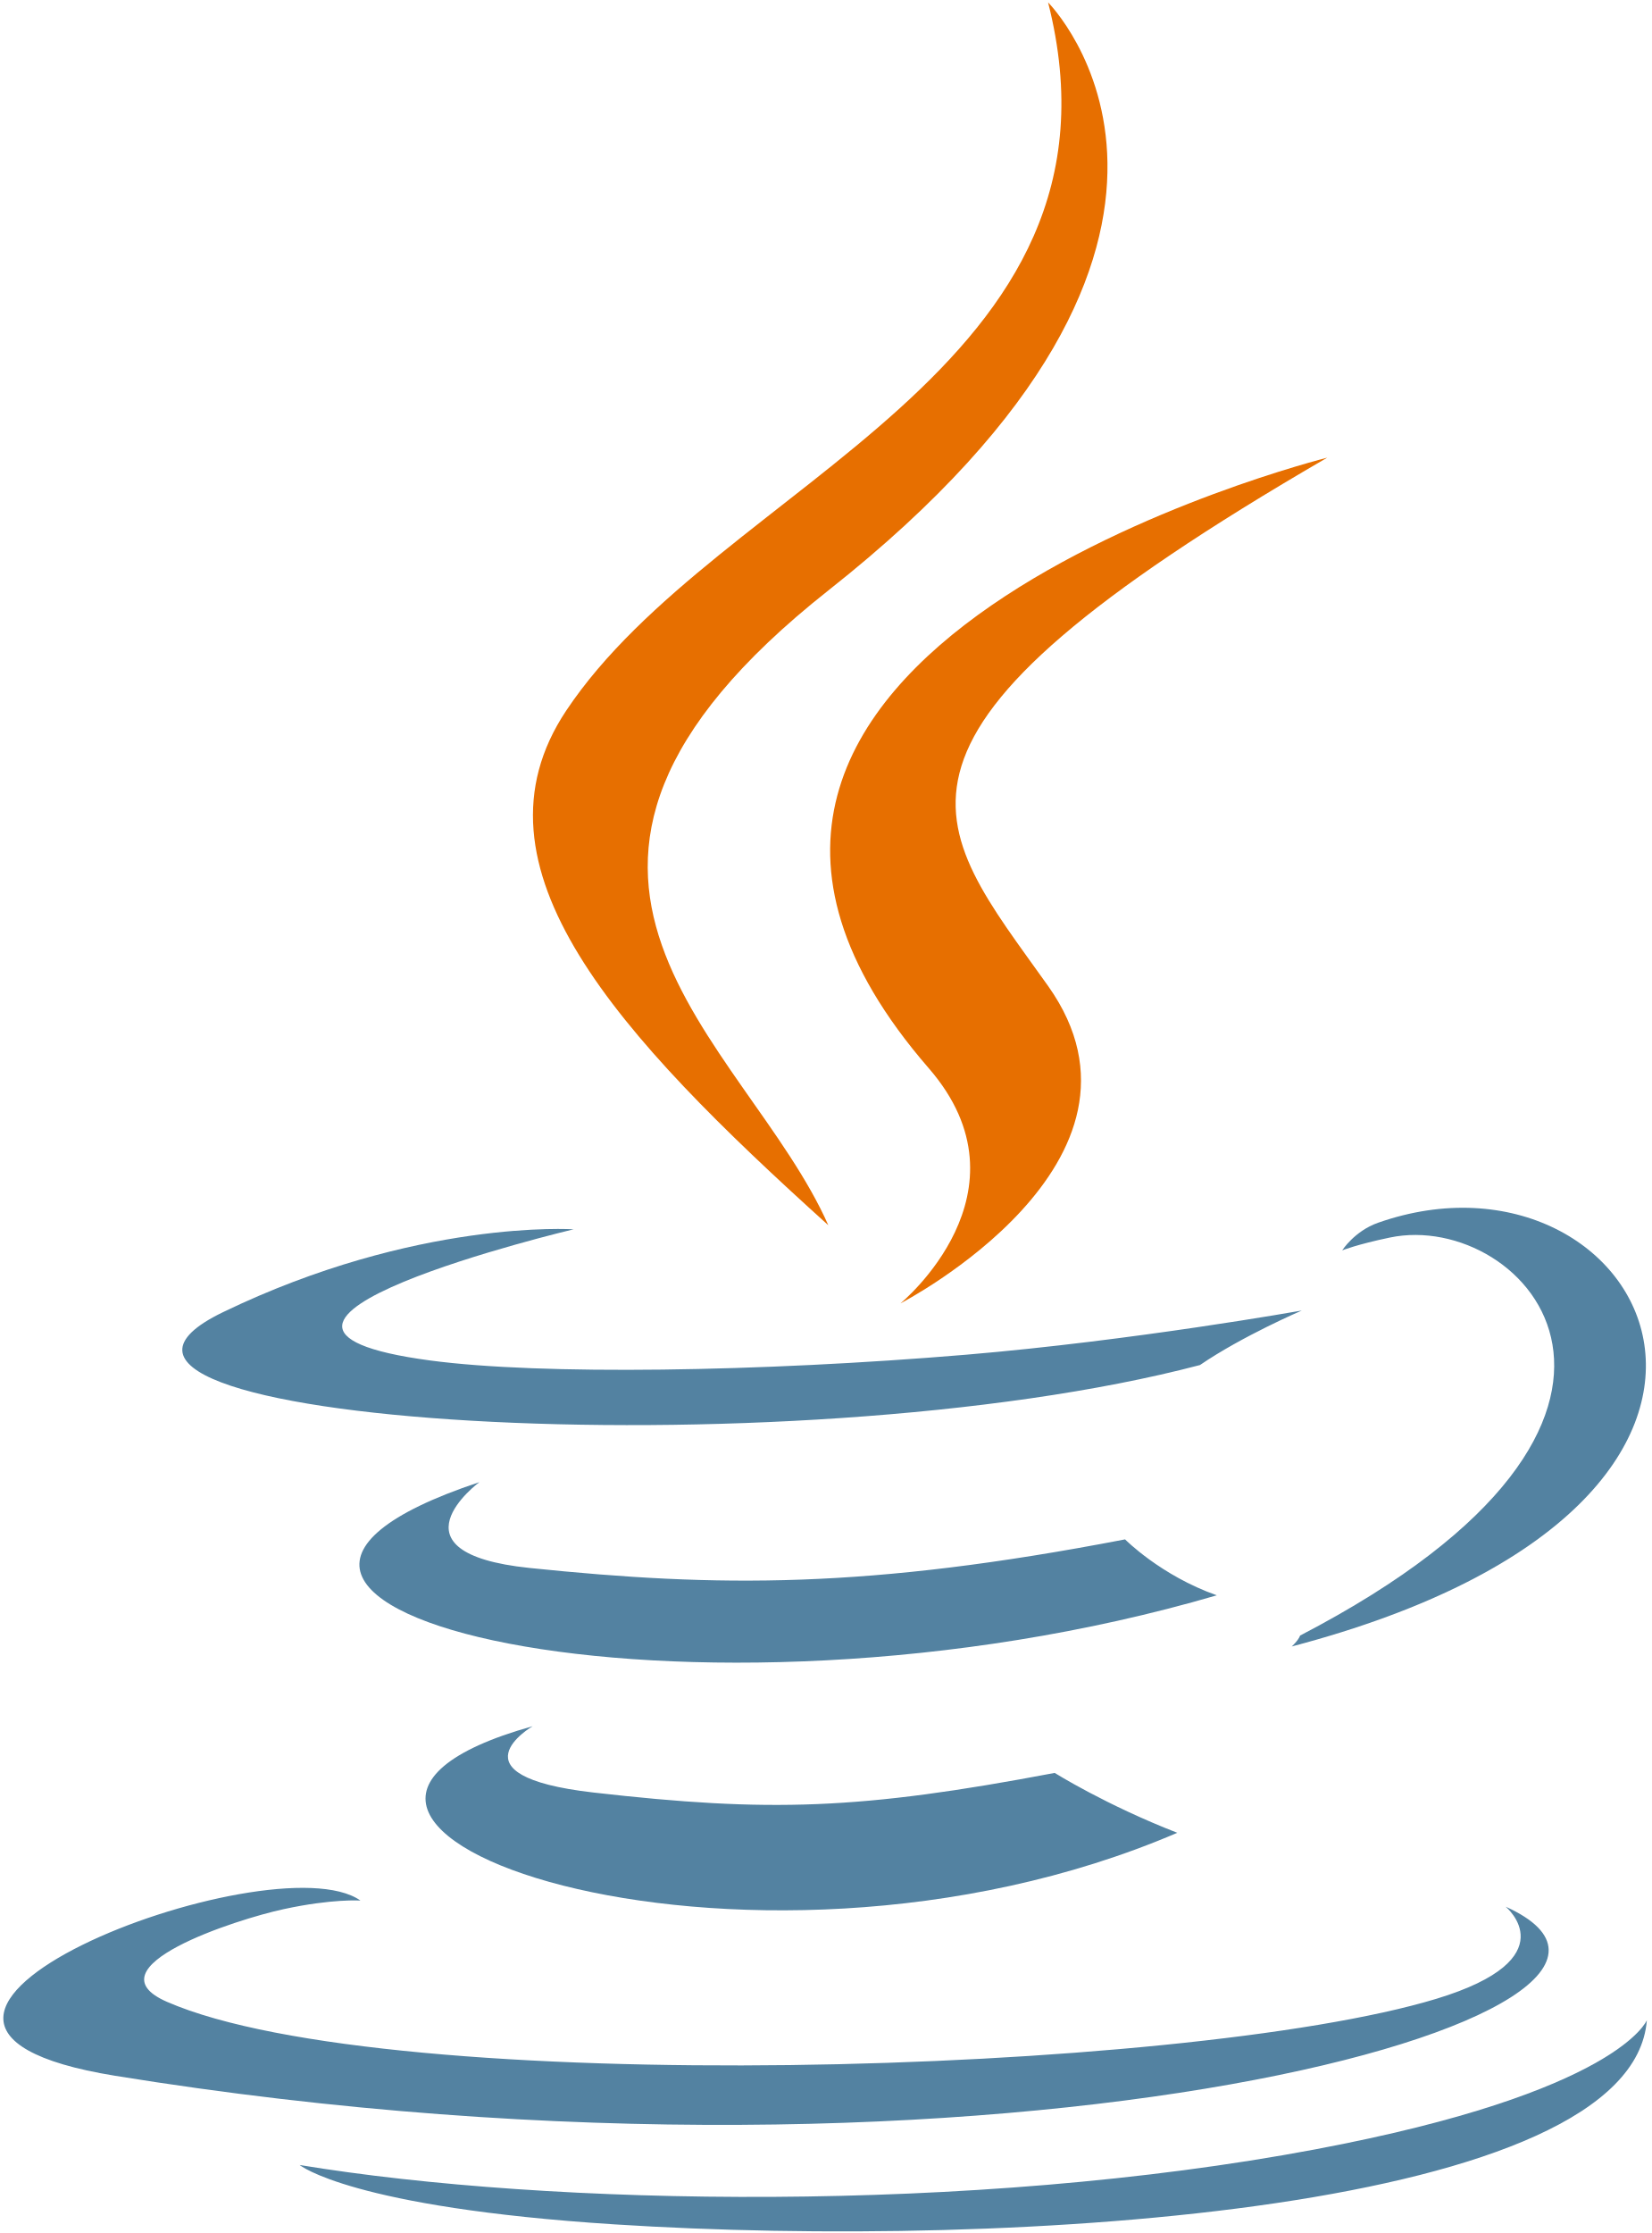
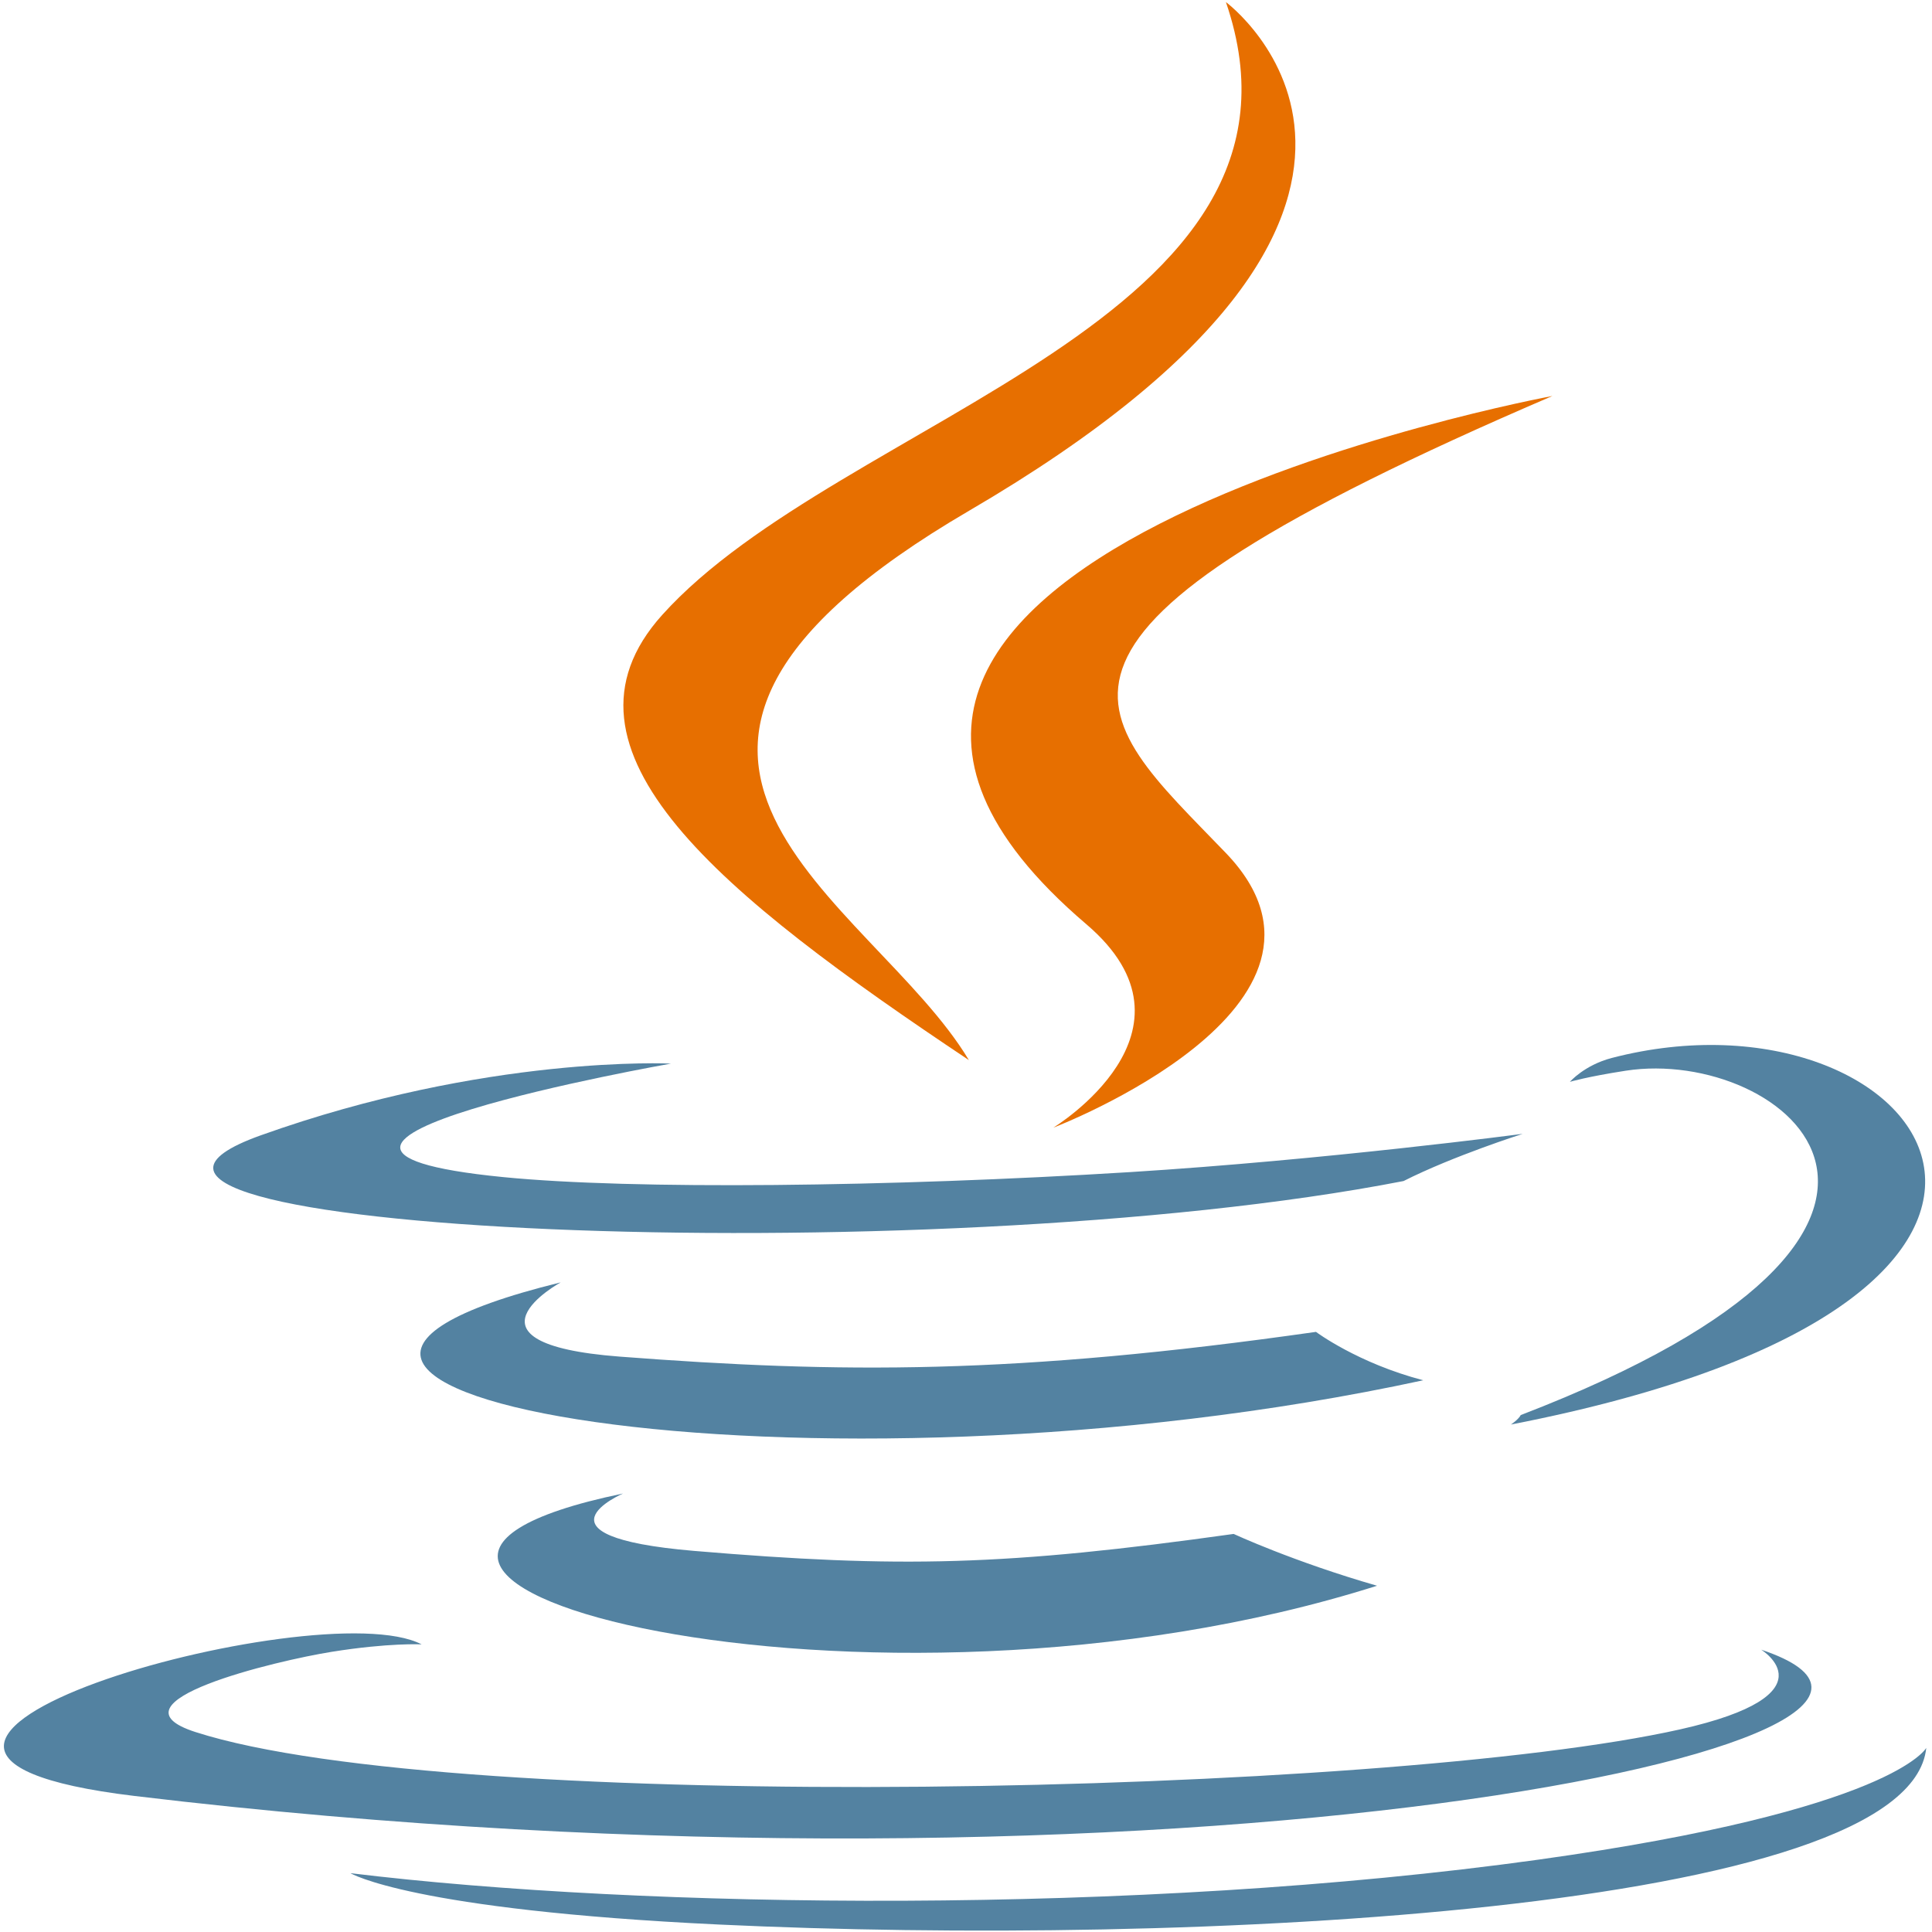
- <svg xmlns="http://www.w3.org/2000/svg" width="256px" height="346px" viewBox="0 0 256 346" version="1.1" preserveAspectRatio="xMidYMid">
-   <g>
-     <path d="M82.554,267.473 C82.554,267.473 69.356,275.148 91.947,277.745 C119.316,280.867 133.303,280.42 163.464,274.711 C163.464,274.711 171.393,279.683 182.467,283.99 C114.856,312.967 29.448,282.311 82.554,267.473" fill="#5382A1" />
-     <path d="M74.292,229.659 C74.292,229.659 59.489,240.617 82.097,242.955 C111.333,245.971 134.421,246.218 174.373,238.525 C174.373,238.525 179.899,244.127 188.588,247.191 C106.841,271.095 15.79,249.076 74.292,229.659" fill="#5382A1" />
-     <path d="M143.942,165.515 C160.601,184.695 139.565,201.955 139.565,201.955 C139.565,201.955 181.866,180.118 162.439,152.772 C144.295,127.271 130.38,114.6 205.707,70.914 C205.707,70.914 87.469,100.444 143.942,165.515" fill="#E76F00" />
-     <path d="M233.364,295.442 C233.364,295.442 243.131,303.489 222.607,309.715 C183.581,321.538 60.175,325.108 25.893,310.186 C13.57,304.825 36.68,297.385 43.949,295.824 C51.53,294.18 55.863,294.487 55.863,294.487 C42.158,284.832 -32.72,313.444 17.829,321.637 C155.682,343.993 269.121,311.571 233.364,295.442" fill="#5382A1" />
-     <path d="M88.901,190.48 C88.901,190.48 26.129,205.389 66.672,210.803 C83.79,213.095 117.915,212.577 149.702,209.913 C175.68,207.722 201.765,203.063 201.765,203.063 C201.765,203.063 192.605,206.986 185.978,211.511 C122.234,228.276 -0.908,220.477 34.543,203.328 C64.524,188.836 88.901,190.48 88.901,190.48" fill="#5382A1" />
-     <path d="M201.506,253.422 C266.305,219.75 236.345,187.392 215.433,191.751 C210.307,192.818 208.022,193.743 208.022,193.743 C208.022,193.743 209.925,190.762 213.559,189.472 C254.929,174.927 286.746,232.369 200.204,255.119 C200.204,255.12 201.207,254.224 201.506,253.422" fill="#5382A1" />
-     <path d="M162.439,0.371 C162.439,0.371 198.326,36.27 128.402,91.472 C72.331,135.754 115.616,161.002 128.379,189.849 C95.649,160.318 71.63,134.323 87.744,110.128 C111.395,74.613 176.918,57.394 162.439,0.371" fill="#E76F00" />
-     <path d="M95.268,344.665 C157.467,348.647 252.98,342.456 255.242,313.026 C255.242,313.026 250.894,324.183 203.838,333.043 C150.75,343.033 85.274,341.867 46.439,335.464 C46.44,335.463 54.389,342.044 95.268,344.665" fill="#5382A1" />
+ <svg xmlns="http://www.w3.org/2000/svg" width="2048px" height="2048px" viewBox="0 0 2048 2048" version="1.1">
+   <g id="surface1">
+     <path style=" stroke:none;fill-rule:nonzero;fill:rgb(32.549%,50.98%,63.137%);fill-opacity:1;" d="M 660.438 1583.188 C 660.438 1583.188 554.844 1628.625 735.578 1644 C 954.531 1662.469 1066.422 1659.828 1307.719 1626.031 C 1307.719 1626.031 1371.141 1655.469 1459.734 1680.953 C 918.844 1852.469 235.594 1671.016 660.438 1583.188 " />
+     <path style=" stroke:none;fill-rule:nonzero;fill:rgb(32.549%,50.98%,63.137%);fill-opacity:1;" d="M 594.344 1359.375 C 594.344 1359.375 475.906 1424.234 656.781 1438.062 C 890.656 1455.922 1075.375 1457.391 1394.984 1411.844 C 1394.984 1411.844 1439.188 1445 1508.703 1463.141 C 854.734 1604.625 126.328 1474.297 594.344 1359.375 " />
+     <path style=" stroke:none;fill-rule:nonzero;fill:rgb(90.588%,43.529%,0%);fill-opacity:1;" d="M 1151.531 979.688 C 1284.812 1093.219 1116.516 1195.391 1116.516 1195.391 C 1116.516 1195.391 1454.922 1066.125 1299.516 904.266 C 1154.359 753.328 1043.047 678.328 1645.656 419.75 C 1645.656 419.75 699.75 594.531 1151.531 979.688 " />
+     <path style=" stroke:none;fill-rule:nonzero;fill:rgb(32.549%,50.98%,63.137%);fill-opacity:1;" d="M 1866.906 1748.734 C 1866.906 1748.734 1945.047 1796.375 1780.859 1833.234 C 1468.641 1903.203 481.406 1924.344 207.141 1836.016 C 108.562 1804.281 293.438 1760.25 351.594 1751 C 412.25 1741.281 446.906 1743.094 446.906 1743.094 C 337.266 1685.938 -261.75 1855.297 142.625 1903.797 C 1245.453 2036.125 2152.969 1844.203 1866.906 1748.734 " />
+     <path style=" stroke:none;fill-rule:nonzero;fill:rgb(32.549%,50.98%,63.137%);fill-opacity:1;" d="M 711.203 1127.469 C 711.203 1127.469 209.031 1215.719 533.375 1247.766 C 670.328 1261.328 943.328 1258.266 1197.625 1242.5 C 1405.438 1229.516 1614.125 1201.938 1614.125 1201.938 C 1614.125 1201.938 1540.844 1225.172 1487.828 1251.953 C 977.875 1351.188 -7.266 1305.016 276.344 1203.516 C 516.188 1117.734 711.203 1127.469 711.203 1127.469 " />
+     <path style=" stroke:none;fill-rule:nonzero;fill:rgb(32.549%,50.98%,63.137%);fill-opacity:1;" d="M 1612.047 1500.031 C 2130.438 1300.719 1890.766 1109.188 1723.469 1134.984 C 1682.453 1141.312 1664.172 1146.781 1664.172 1146.781 C 1664.172 1146.781 1679.391 1129.141 1708.469 1121.5 C 2039.438 1035.406 2293.969 1375.406 1601.641 1510.078 C 1601.641 1510.078 1609.656 1504.766 1612.047 1500.031 " />
+     <path style=" stroke:none;fill-rule:nonzero;fill:rgb(90.588%,43.529%,0%);fill-opacity:1;" d="M 1299.516 2.203 C 1299.516 2.203 1586.609 214.688 1027.219 541.438 C 578.641 803.531 924.922 952.984 1027.031 1123.734 C 765.188 948.938 573.031 795.062 701.953 651.859 C 891.156 441.641 1415.344 339.719 1299.516 2.203 " />
+     <path style=" stroke:none;fill-rule:nonzero;fill:rgb(32.549%,50.98%,63.137%);fill-opacity:1;" d="M 762.141 2040.094 C 1259.734 2063.672 2023.844 2027.031 2041.938 1852.828 C 2041.938 1852.828 2007.156 1918.859 1630.703 1971.312 C 1206 2030.438 682.188 2023.531 371.516 1985.641 C 371.516 1985.625 435.109 2024.578 762.141 2040.094 " />
  </g>
</svg>
